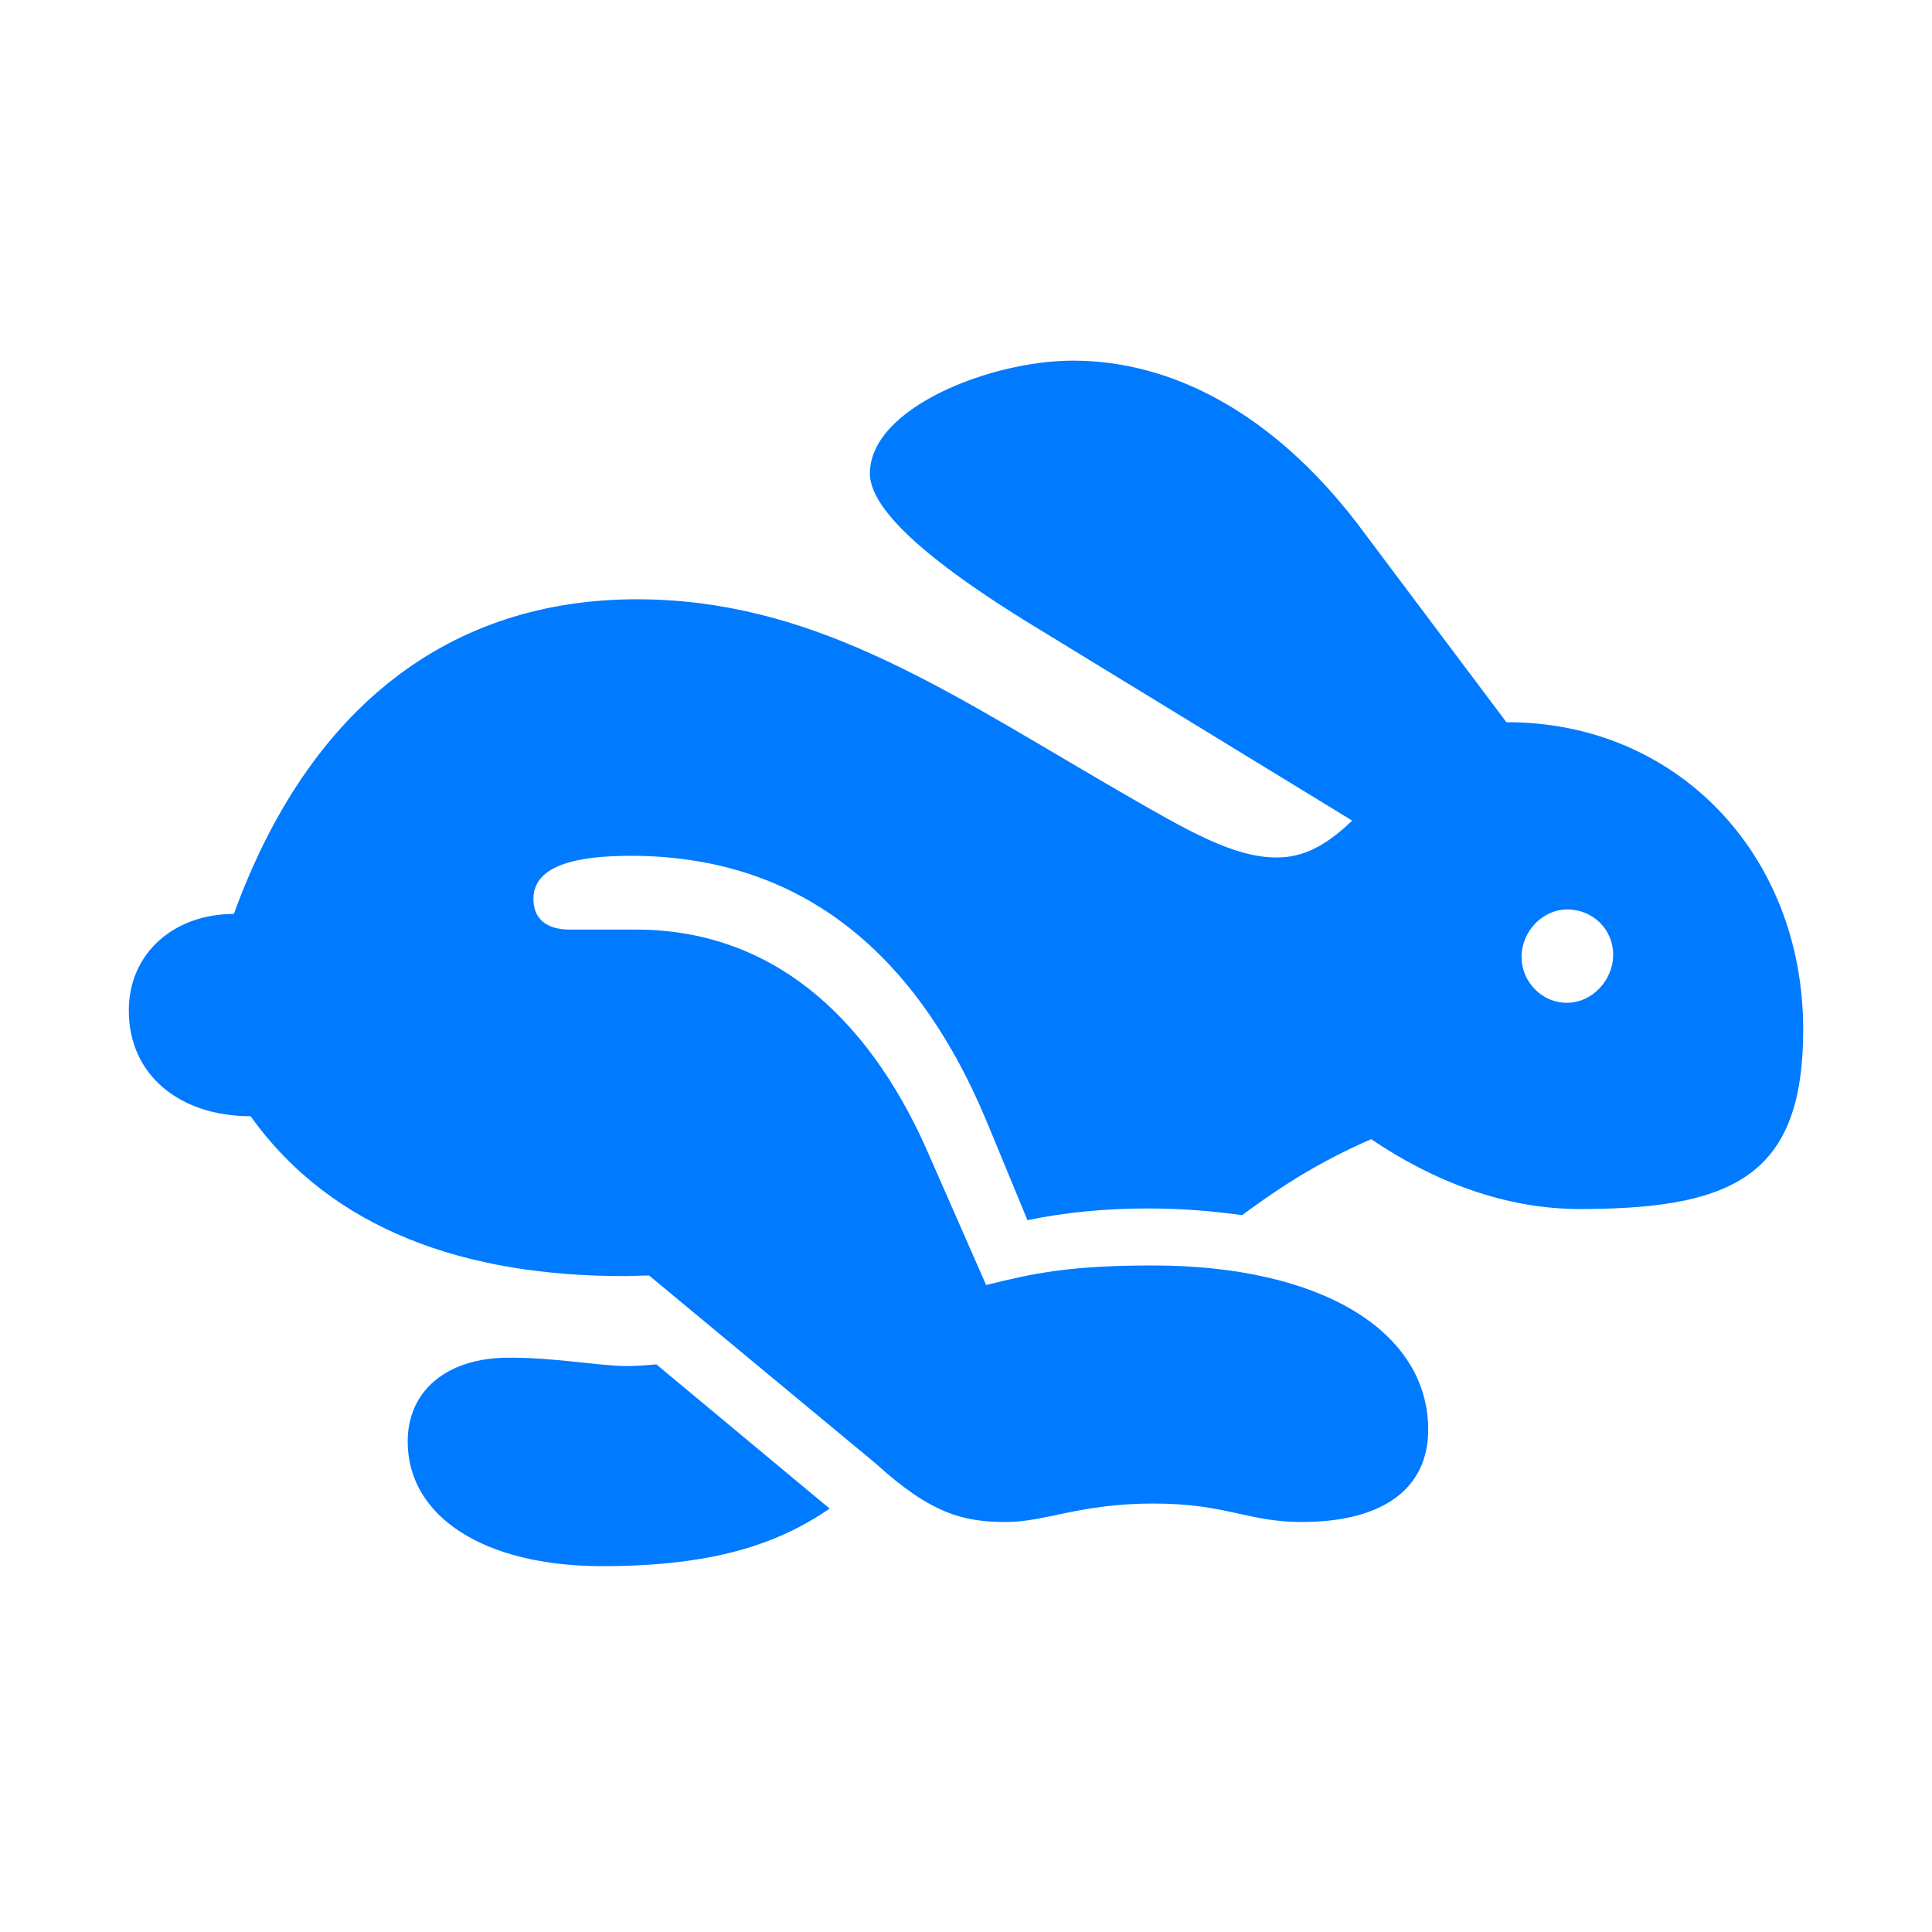
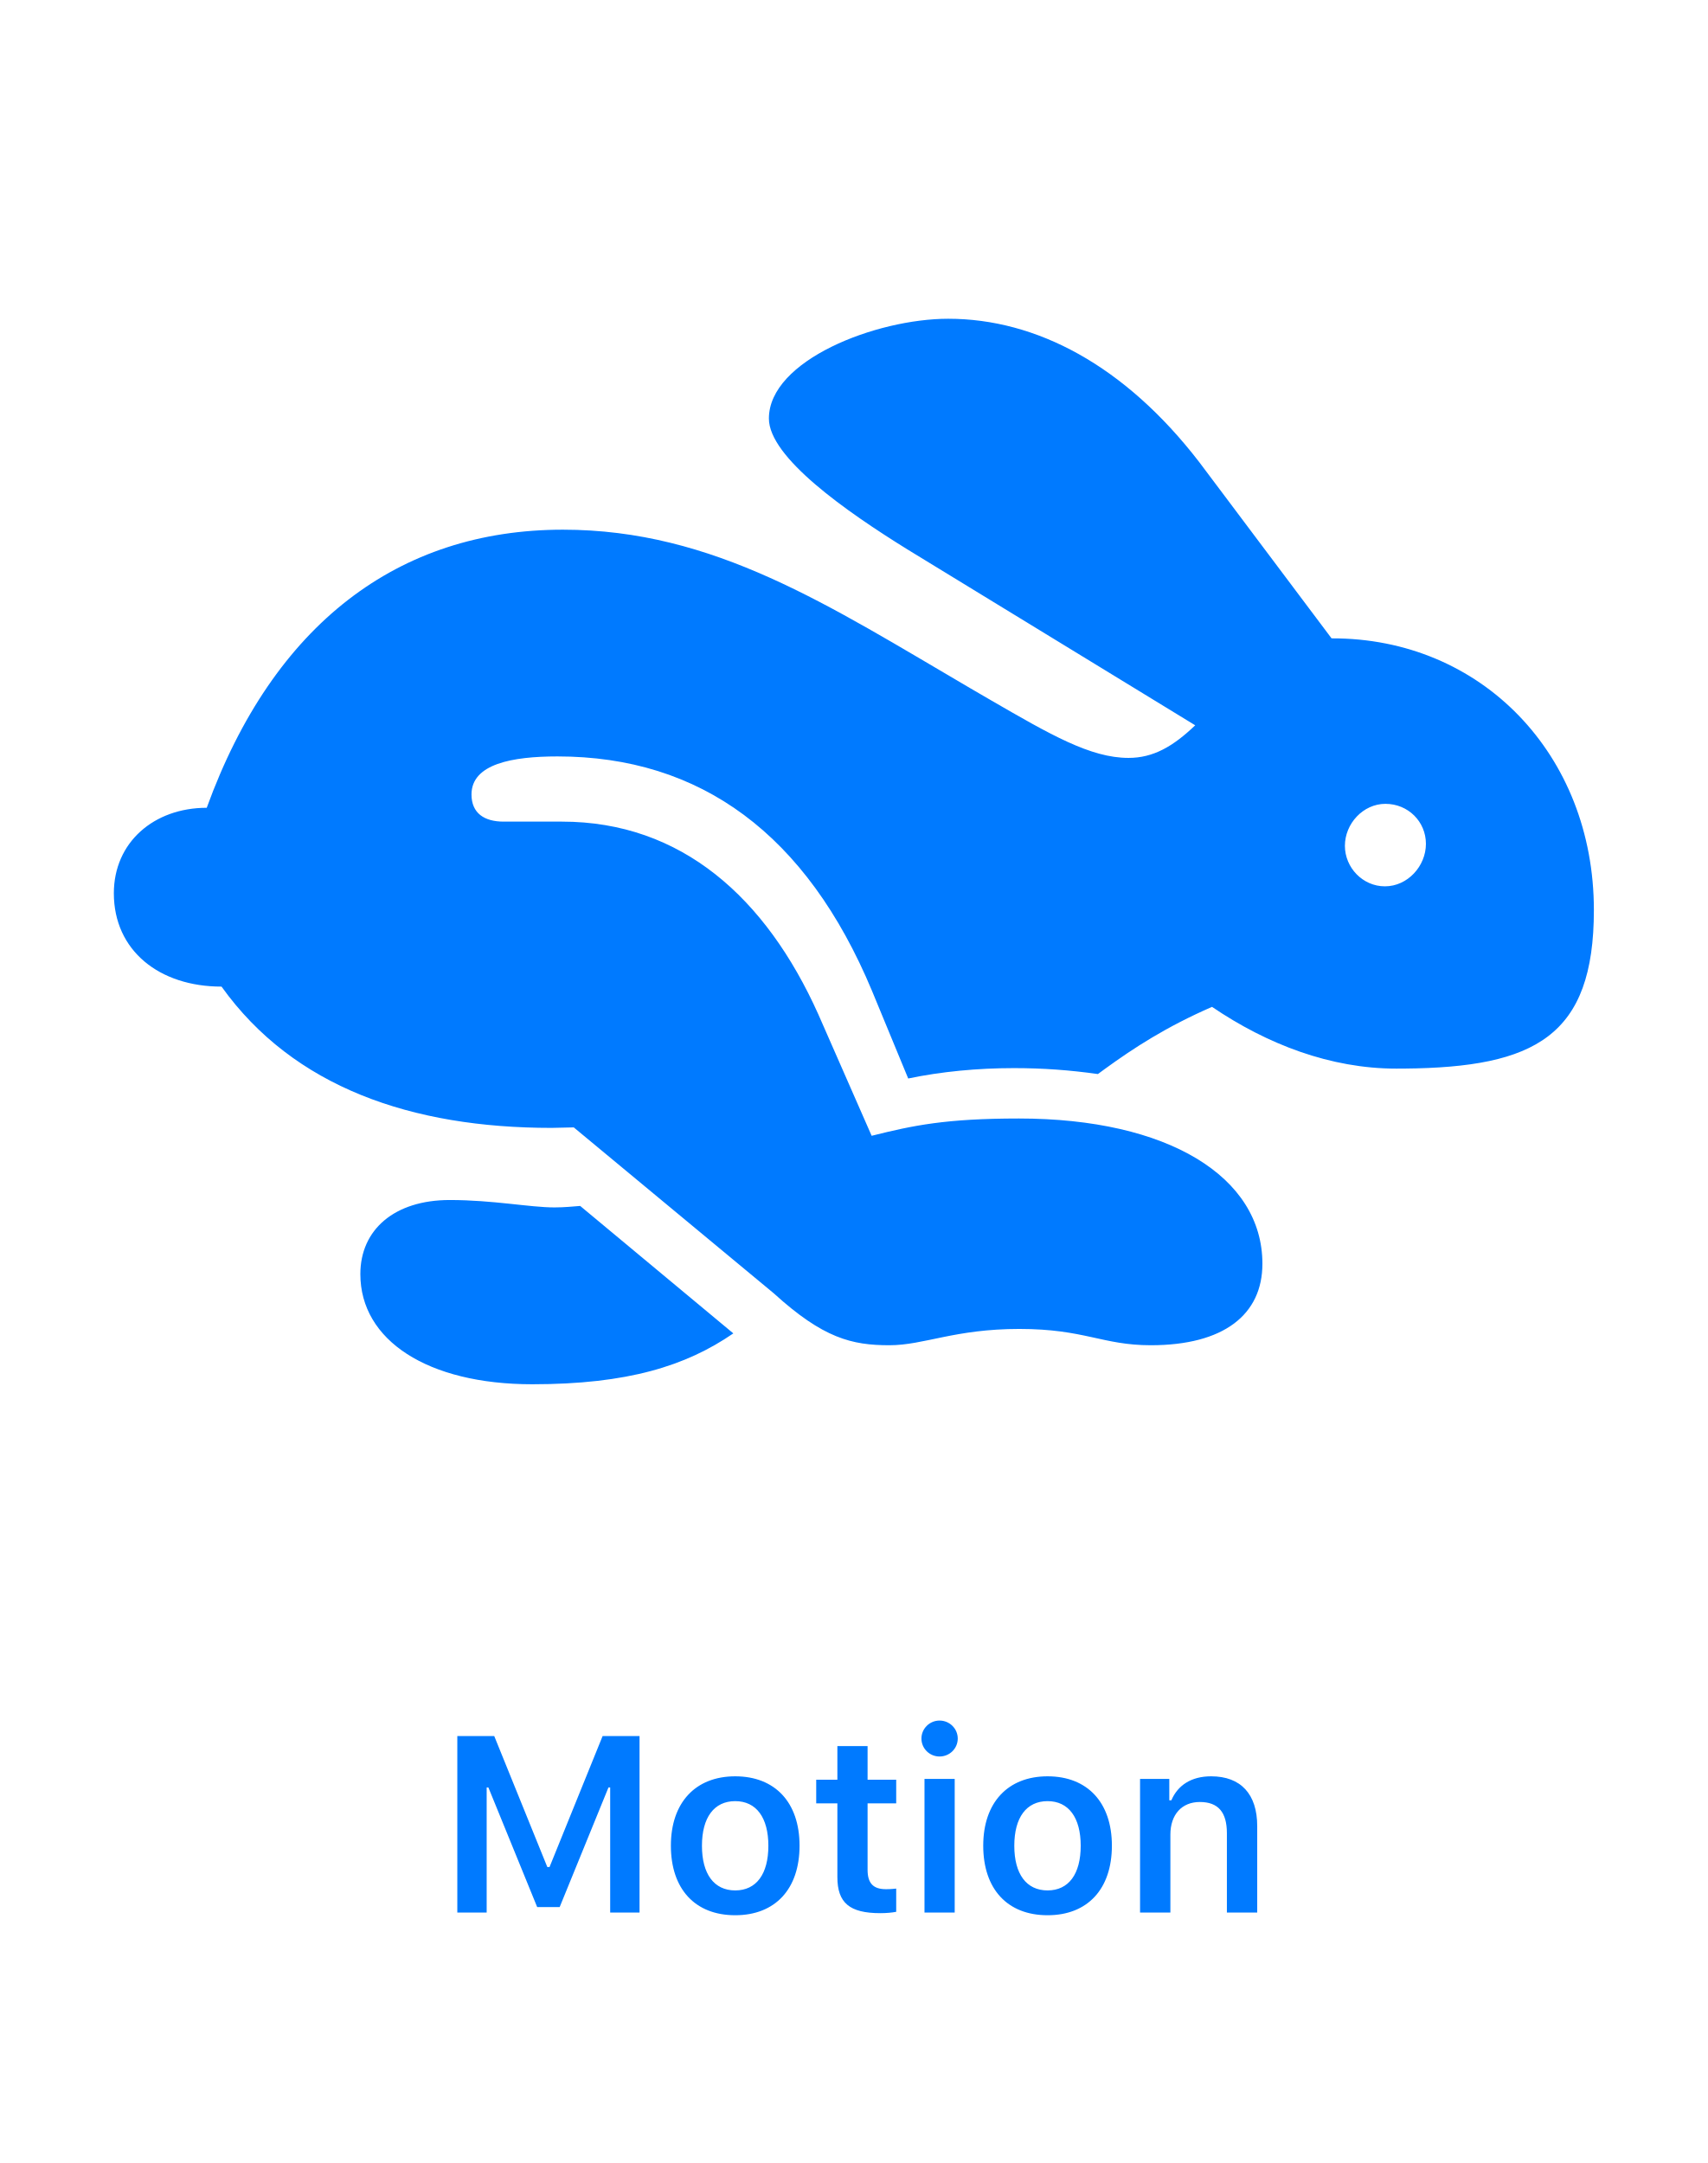
- <svg xmlns="http://www.w3.org/2000/svg" width="150px" height="150px" viewBox="0 0 150 150" version="1.1">
+ <svg xmlns="http://www.w3.org/2000/svg" width="150px" height="190px" viewBox="0 0 150 190" version="1.1">
  <g id="Motion" stroke="none" stroke-width="1" fill="none" fill-rule="evenodd">
    <path d="M78.124,118.167 C81.162,118.167 83.852,116.735 89.536,116.735 C95.264,116.735 96.826,118.167 101.078,118.167 C107.5,118.167 110.885,115.477 110.885,111.007 C110.885,103.37 102.597,98.25 89.493,98.25 C83.071,98.25 80.207,98.858 76.562,99.769 L71.876,89.095 C67.276,78.854 59.856,72.172 49.356,72.172 L44.236,72.172 C42.543,72.172 41.415,71.435 41.415,69.786 C41.415,67.095 45.017,66.445 48.965,66.445 C61.541,66.445 70.847,73.28 76.591,87.033 L79.773,94.736 C82.68,94.128 85.848,93.824 89.059,93.824 C91.619,93.824 93.962,93.998 96.435,94.345 L97.078,93.875 C99.57,92.067 102.427,90.2 106.459,88.444 C111.318,91.742 116.872,93.868 122.644,93.868 L123.354,93.865 C134.833,93.76 140,91.038 140,79.939 C140,66.271 130.107,56.031 116.959,56.074 L105.33,40.583 C98.778,32.079 91.011,28 83.288,28 C76.953,28 67.537,31.645 67.537,36.765 C67.537,40.177 74.33,44.932 79.713,48.266 L104.983,63.711 C103.031,65.577 101.295,66.575 99.126,66.575 C95.784,66.575 92.27,64.535 87.019,61.498 L85.242,60.464 C72.723,53.14 62.706,46.528 49.443,46.528 C34.993,46.528 24.015,54.816 18.158,70.957 C13.515,70.957 10,73.995 10,78.464 C10,83.497 13.992,86.665 19.459,86.665 C25.794,95.517 36.165,99.075 48.445,99.075 C49.095,99.075 49.746,99.031 50.397,99.031 L67.971,113.611 C72.31,117.559 74.826,118.167 78.124,118.167 Z M121.646,77.856 C119.693,77.856 118.131,76.208 118.131,74.298 C118.131,72.346 119.736,70.61 121.689,70.61 C123.685,70.61 125.247,72.172 125.247,74.125 C125.247,76.077 123.642,77.856 121.646,77.856 Z M46.752,121.595 C37.553,121.595 31.652,117.733 31.652,111.919 C31.652,108.013 34.646,105.41 39.506,105.41 C43.324,105.41 46.535,106.061 48.705,106.061 C49.616,106.061 50.354,105.974 50.961,105.931 L64.413,117.126 C60.247,119.989 55.127,121.595 46.752,121.595 Z" fill="#007AFF" fill-rule="nonzero" />
+     <path d="M56.175,168 L56.175,152.499 L52.93,152.499 L48.268,164.004 L48.075,164.004 L43.413,152.499 L40.169,152.499 L40.169,168 L42.747,168 L42.747,157.011 L42.897,157.011 L47.183,167.517 L49.16,167.517 L53.446,157.011 L53.596,157.011 L53.596,168 L56.175,168 Z M64.578,168.236 C68.091,168.236 70.229,165.938 70.229,162.124 C70.229,158.332 68.08,156.033 64.578,156.033 C61.087,156.033 58.928,158.343 58.928,162.124 C58.928,165.938 61.055,168.236 64.578,168.236 Z M64.578,166.056 C62.72,166.056 61.657,164.616 61.657,162.135 C61.657,159.653 62.72,158.214 64.578,158.214 C66.426,158.214 67.49,159.653 67.49,162.135 C67.49,164.616 66.437,166.056 64.578,166.056 Z M73.552,153.38 L73.552,156.334 L71.693,156.334 L71.693,158.407 L73.552,158.407 L73.552,164.885 C73.552,167.151 74.626,168.054 77.322,168.054 C77.838,168.054 78.332,168.011 78.719,167.936 L78.719,165.895 L78.37,165.927 C78.206,165.941 78.042,165.948 77.816,165.948 C76.699,165.948 76.205,165.422 76.205,164.251 L76.205,158.407 L78.719,158.407 L78.719,156.334 L76.205,156.334 L76.205,153.38 L73.552,153.38 Z M82.525,154.293 C83.406,154.293 84.125,153.595 84.125,152.714 C84.125,151.844 83.406,151.135 82.525,151.135 C81.655,151.135 80.935,151.844 80.935,152.714 C80.935,153.595 81.655,154.293 82.525,154.293 Z M81.204,168 L83.857,168 L83.857,156.259 L81.204,156.259 L81.204,168 Z M92.014,168.236 C95.526,168.236 97.664,165.938 97.664,162.124 C97.664,158.332 95.516,156.033 92.014,156.033 C88.523,156.033 86.363,158.343 86.363,162.124 C86.363,165.938 88.49,168.236 92.014,168.236 Z M92.014,166.056 C90.155,166.056 89.092,164.616 89.092,162.135 C89.092,159.653 90.155,158.214 92.014,158.214 C93.861,158.214 94.925,159.653 94.925,162.135 C94.925,164.616 93.872,166.056 92.014,166.056 Z M100.138,168 L100.138,156.259 L102.706,156.259 L102.706,158.139 L102.888,158.139 C103.447,156.828 104.629,156.033 106.38,156.033 C109.001,156.033 110.429,157.612 110.429,160.405 L110.429,168 L107.765,168 L107.765,161.028 C107.765,159.202 107.013,158.289 105.391,158.289 C103.801,158.289 102.802,159.396 102.802,161.157 L102.802,168 L100.138,168 Z" fill="#007AFF" fill-rule="nonzero" />
  </g>
</svg>
